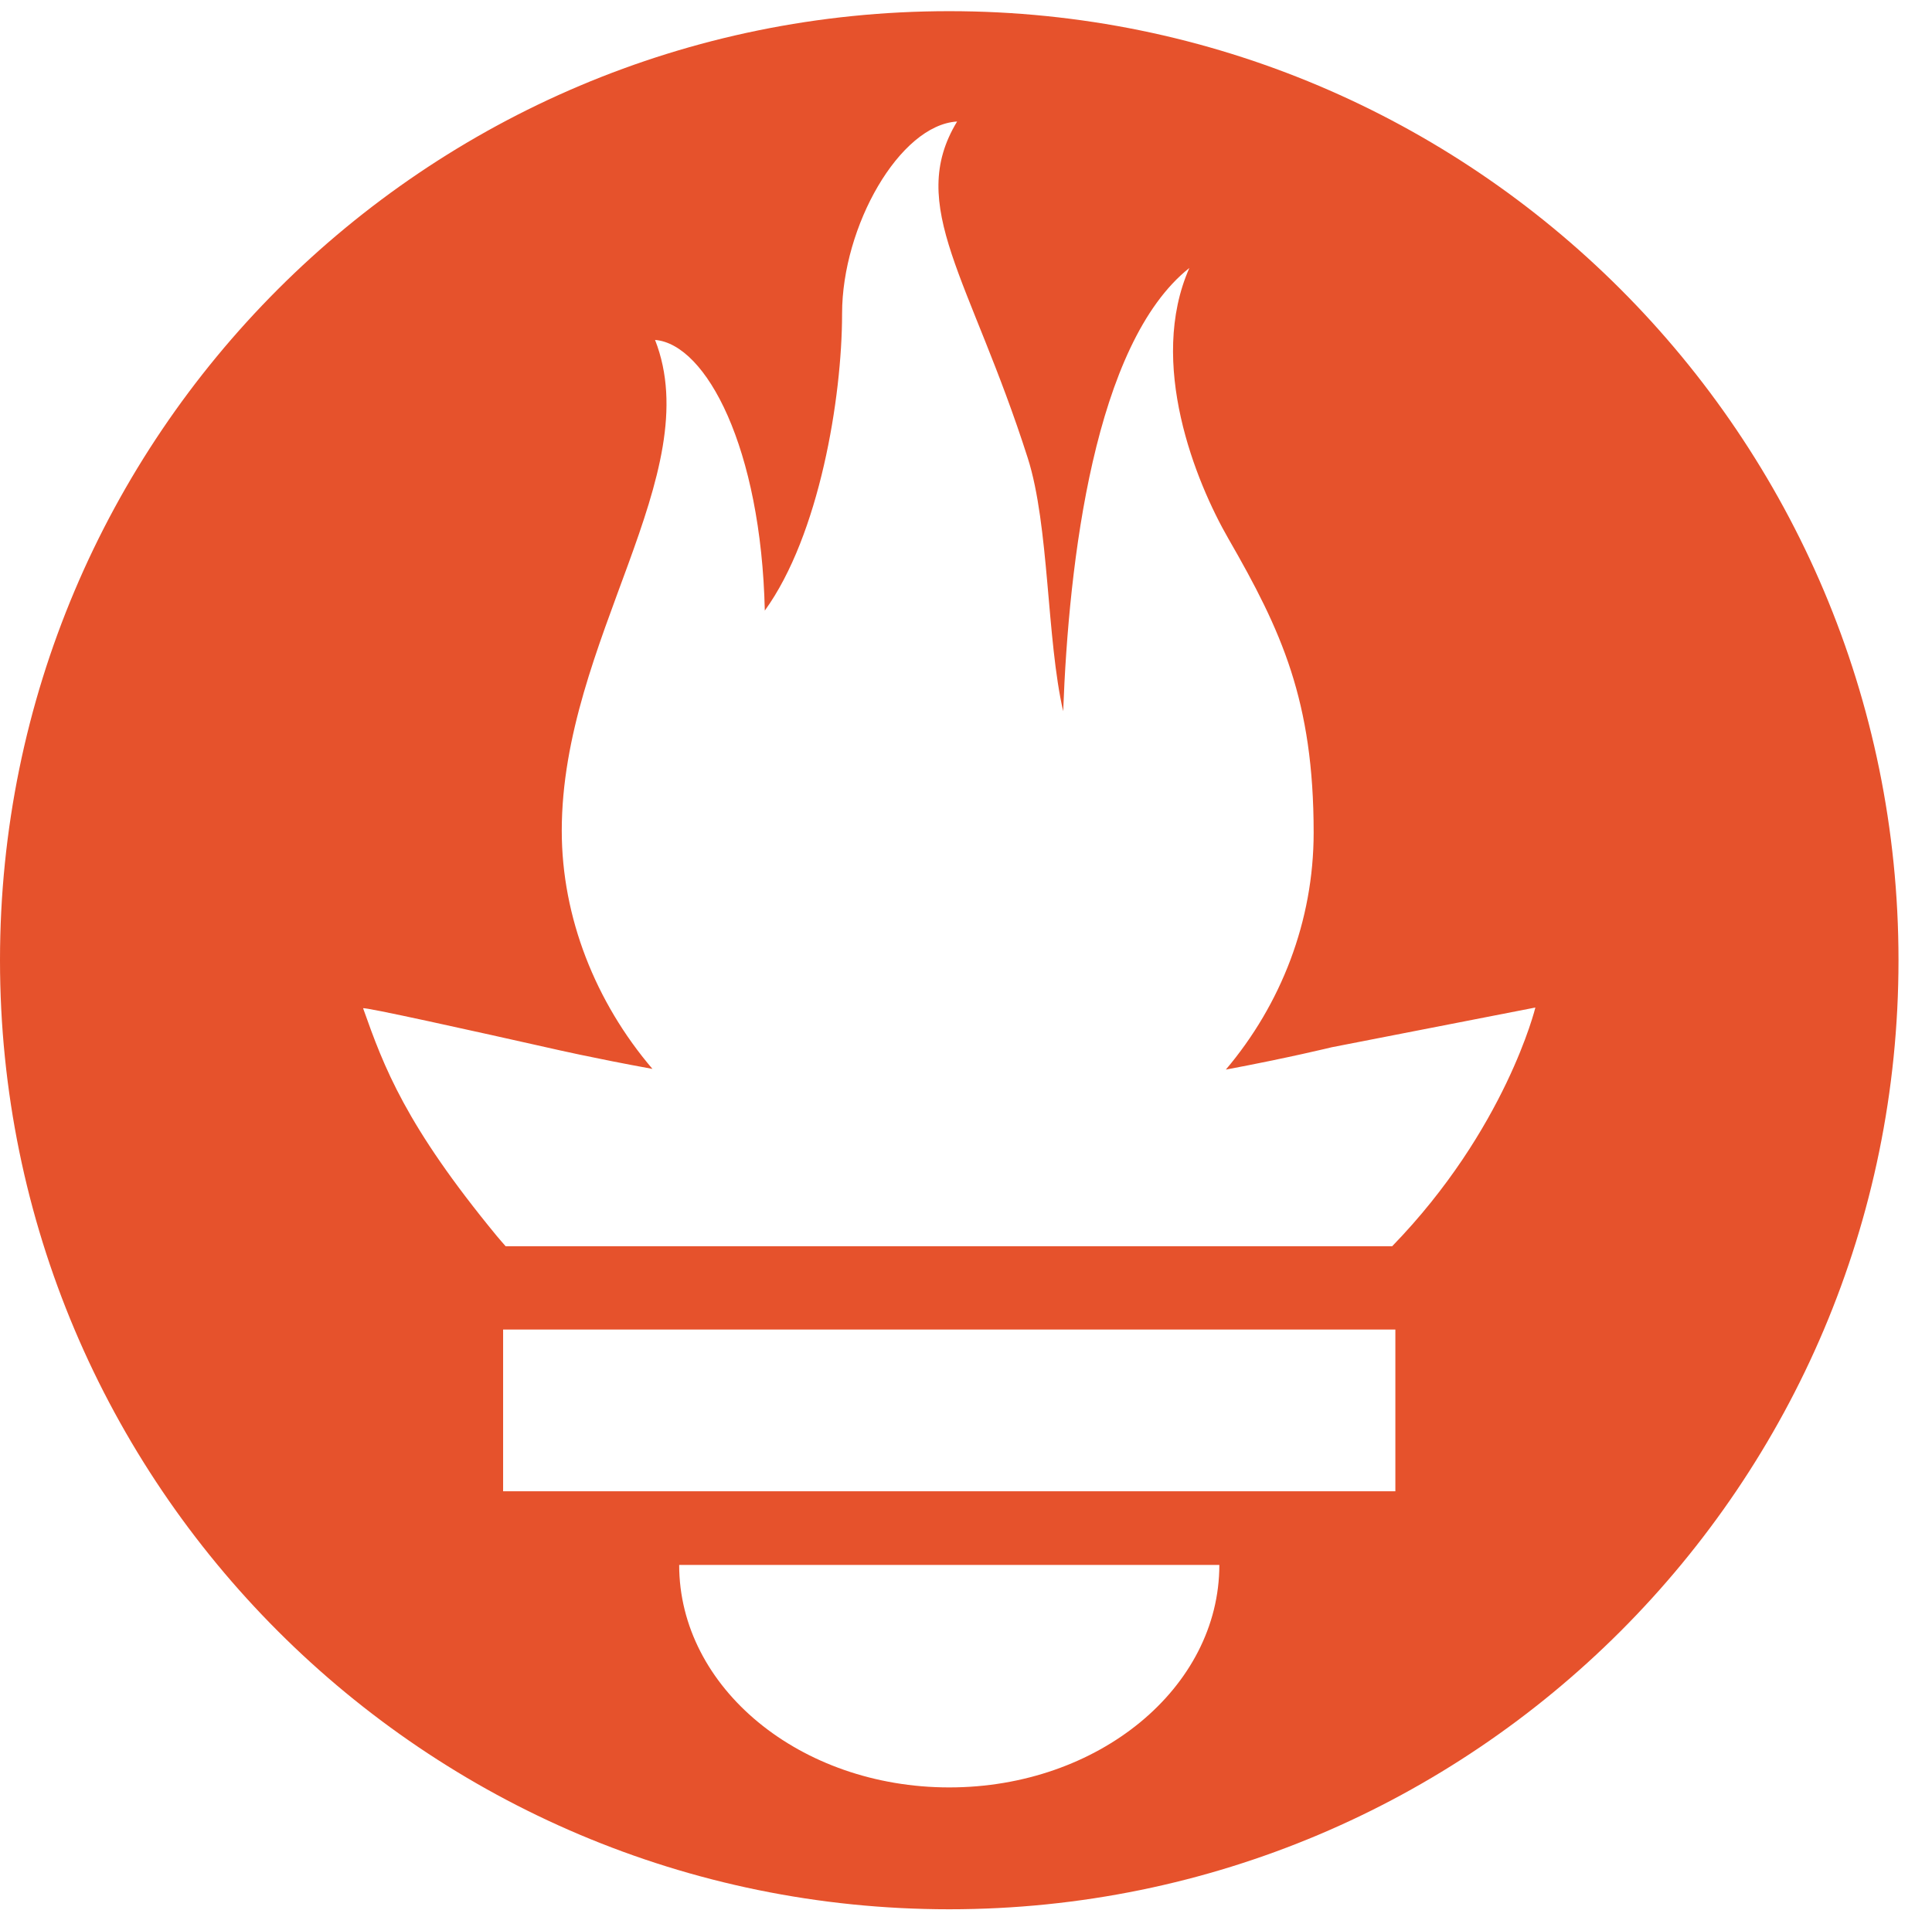
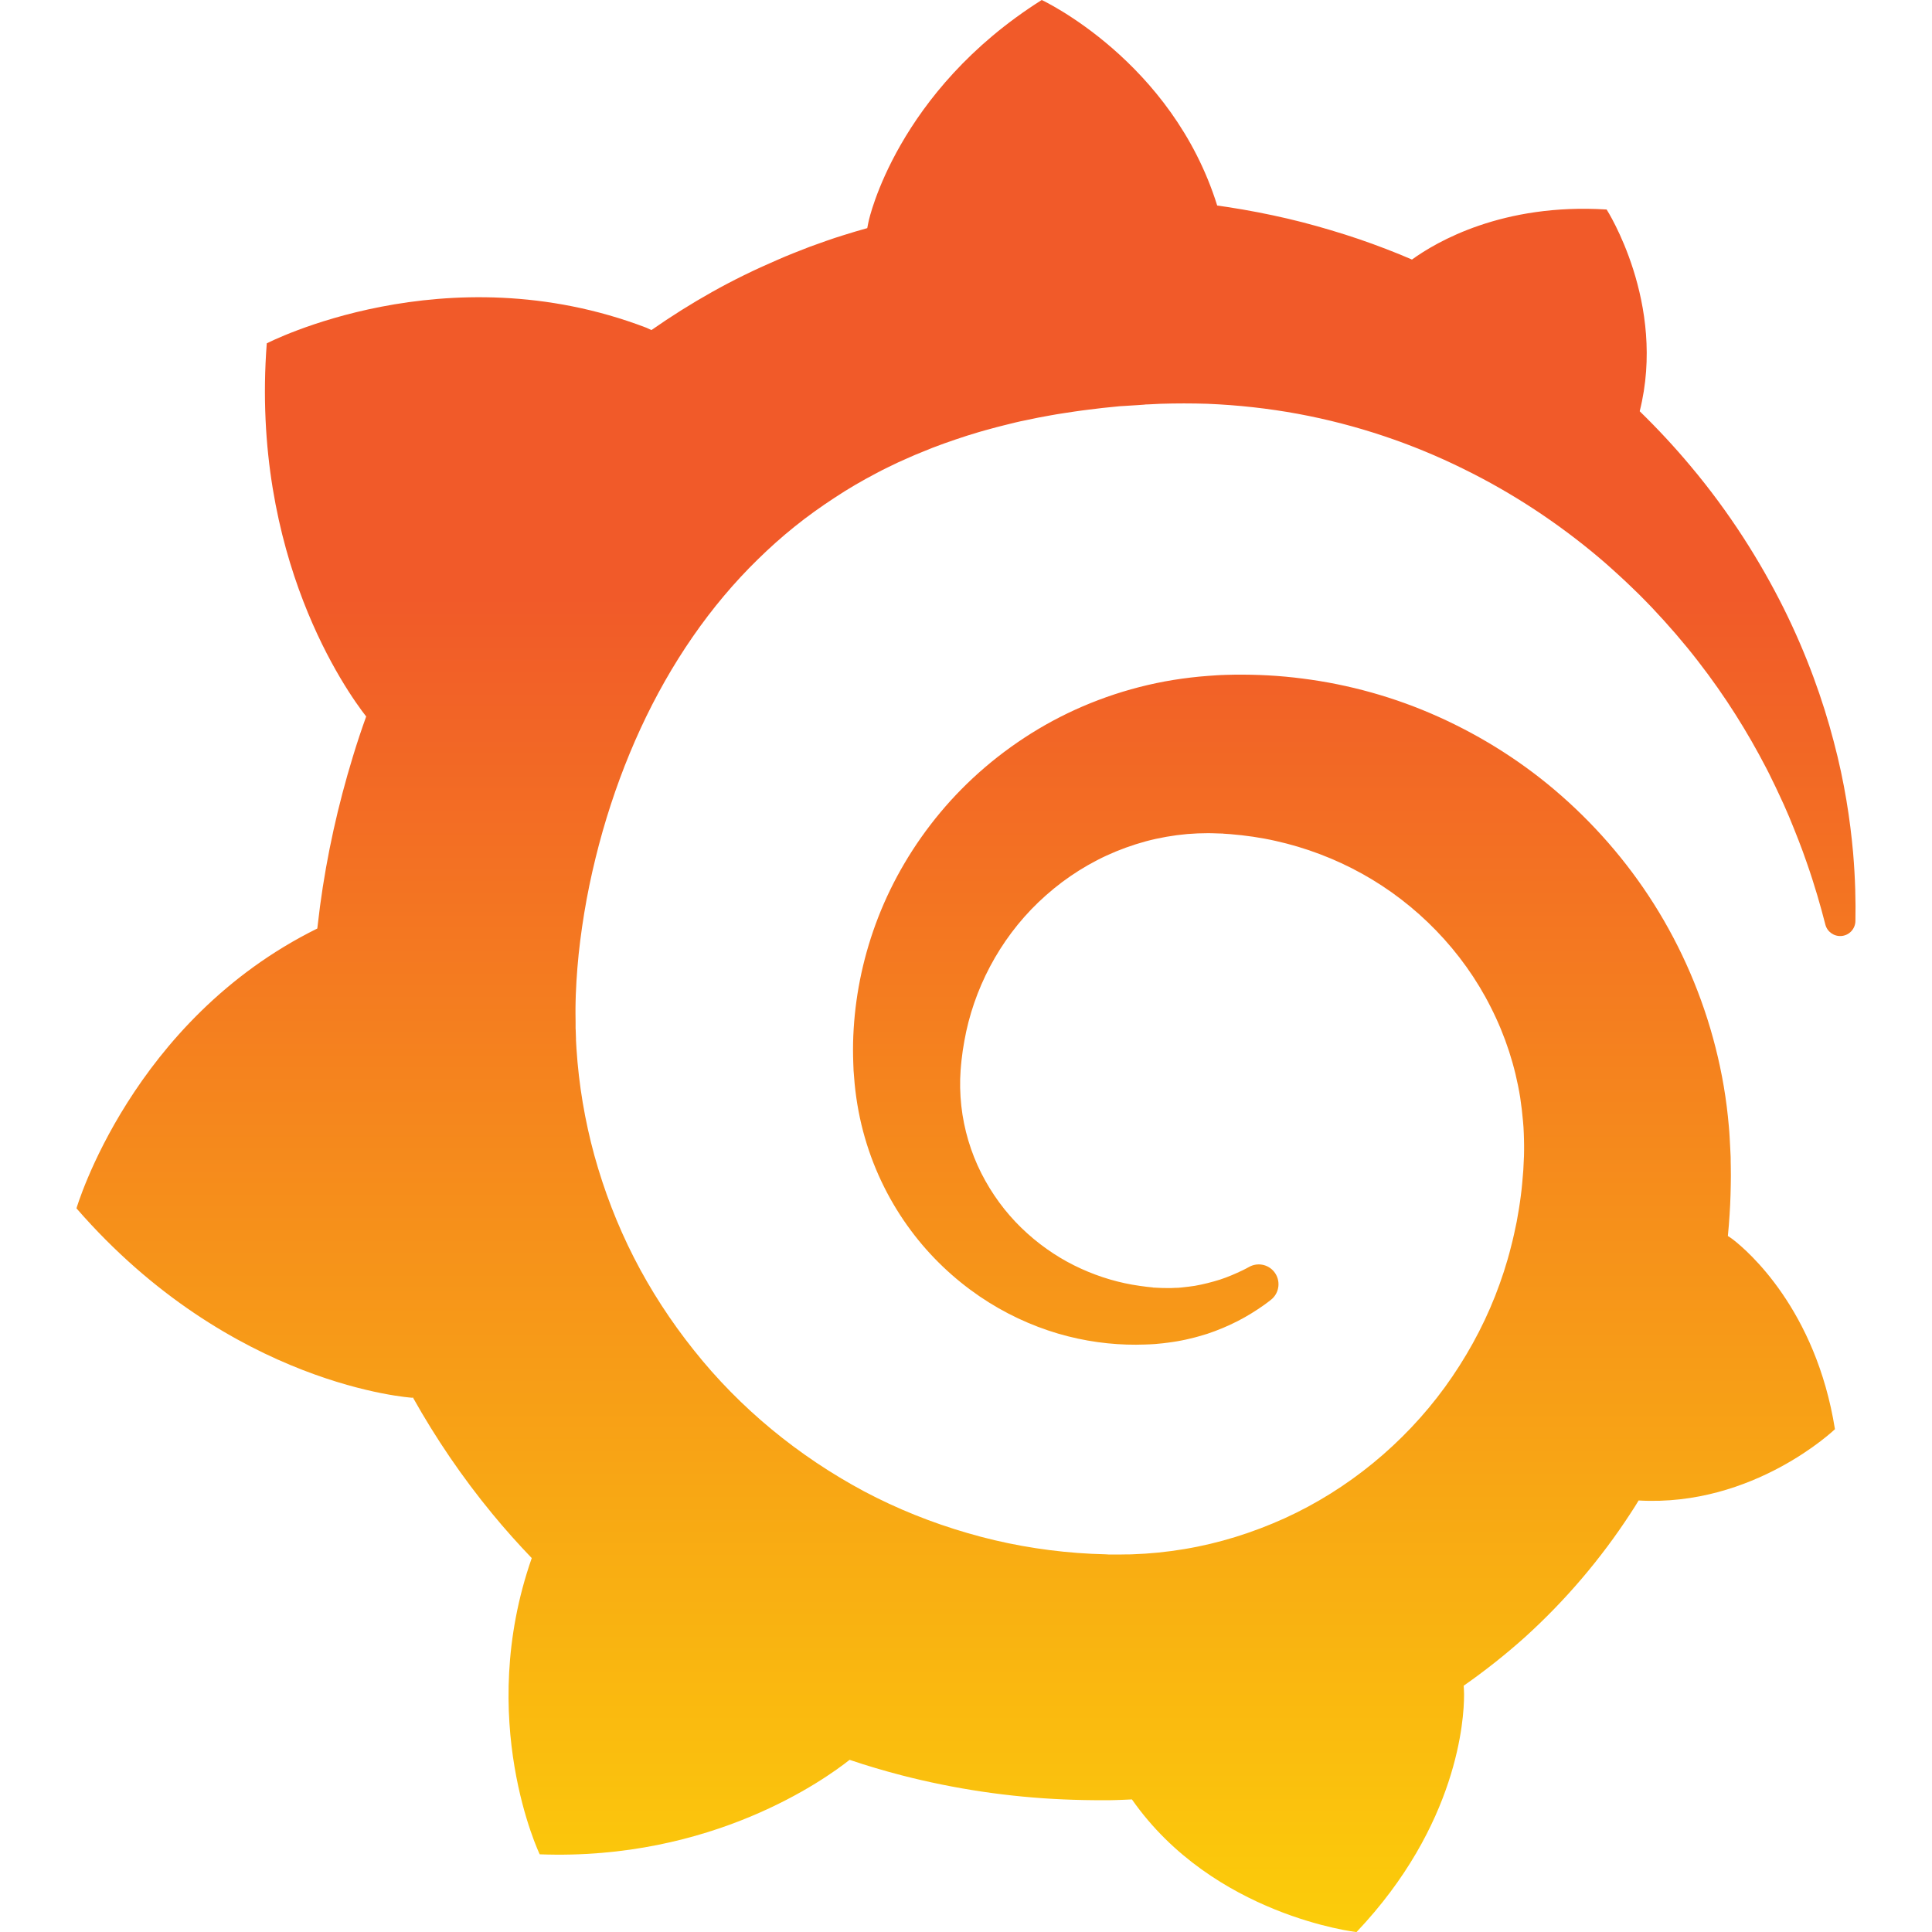
- <svg xmlns="http://www.w3.org/2000/svg" version="1.1" id="Layer_1" x="0px" y="0px" width="115.333px" height="114px" viewBox="0 0 115.333 114" enable-background="new 0 0 115.333 114" xml:space="preserve">
-   <defs id="defs4493" />
-   <g id="Layer_2" />
-   <path style="fill:#e6522c;fill-opacity:1" id="path4486" d="M 56.667,0.667 C 25.372,0.667 0,26.036 0,57.332 c 0,31.295 25.372,56.666 56.667,56.666 31.295,0 56.666,-25.371 56.666,-56.666 0,-31.296 -25.372,-56.665 -56.666,-56.665 z m 0,106.055 c -8.904,0 -16.123,-5.948 -16.123,-13.283 H 72.79 c 0,7.334 -7.219,13.283 -16.123,13.283 z M 83.297,89.04 H 30.034 V 79.382 H 83.298 V 89.04 Z M 83.106,74.411 H 30.186 C 30.01,74.208 29.83,74.008 29.66,73.802 24.208,67.182 22.924,63.726 21.677,60.204 c -0.021,-0.116 6.611,1.355 11.314,2.413 0,0 2.42,0.56 5.958,1.205 -3.397,-3.982 -5.414,-9.044 -5.414,-14.218 0,-11.359 8.712,-21.285 5.569,-29.308 3.059,0.249 6.331,6.456 6.552,16.161 3.252,-4.494 4.613,-12.701 4.613,-17.733 0,-5.21 3.433,-11.262 6.867,-11.469 -3.061,5.045 0.793,9.37 4.219,20.099 1.285,4.03 1.121,10.812 2.113,15.113 C 63.797,33.534 65.333,20.5 71,16 c -2.5,5.667 0.37,12.758 2.333,16.167 3.167,5.5 5.087,9.667 5.087,17.548 0,5.284 -1.951,10.259 -5.242,14.148 3.742,-0.702 6.326,-1.335 6.326,-1.335 l 12.152,-2.371 c 10e-4,-10e-4 -1.765,7.261 -8.55,14.254 z" />
+ <svg xmlns="http://www.w3.org/2000/svg" xmlns:xlink="http://www.w3.org/1999/xlink" version="1.1" id="Layer_1" x="0px" y="0px" viewBox="0 0 64 64" xml:space="preserve" width="64" height="64">
+   <defs id="defs54">
+     <defs id="defs5">
+       <rect id="SVGID_1_" x="-849.7" y="-1412.2" width="4355.2" height="5636.2" />
+     </defs>
+     <clipPath id="SVGID_2_">
+       <use xlink:href="#SVGID_1_" style="overflow:visible" id="use7" x="0" y="0" width="100%" height="100%" />
+     </clipPath>
+     <defs id="defs33">
+       <path d="m 1229.6,328.6 c 0,0 -0.7,2.9 -1.6,7.8 -8.3,2.4 -16.6,4.7 -24.9,7.4 -11.5,3.5 -22.8,7.7 -34.3,11.8 -11.3,4.4 -22.8,8.8 -34,13.8 -22.6,9.7 -45,20.6 -66.9,32.9 -21.2,11.9 -42.1,25 -62.4,39.2 -2.9,-1.4 -5.2,-2.4 -5.2,-2.4 -207.3,-79.2 -391.4,16.1 -391.4,16.1 -16.8,220.5 82.8,359.5 102.5,384.7 -4.9,13.6 -9.5,27.4 -13.7,41.3 -15.3,50 -26.8,101.3 -33.9,154.3 -1,7.6 -1.9,15.3 -2.8,23 -191.5,94.6 -248.3,288.5 -248.3,288.5 159.9,183.9 346.3,195.3 346.3,195.3 0.2,-0.1 0.3,-0.3 0.5,-0.4 23.7,42.3 51.1,82.6 82,120.1 12.9,15.7 26.5,30.9 40.6,45.6 -58.3,166.7 8.2,305.4 8.2,305.4 178,6.7 294.9,-77.9 319.5,-97.4 17.7,6 35.7,11.3 53.8,16 54.7,14.1 110.7,22.4 166.7,24.8 14,0.6 28,0.9 41.9,0.8 h 6.8 l 4.4,-0.1 8.8,-0.3 8.7,-0.4 0.2,0.3 c 83.8,119.6 231.3,136.5 231.3,136.5 104.9,-110.6 110.9,-220.3 110.9,-244 v 0 c 0,0 0,-0.8 0,-1.6 0,-2 -0.1,-3.3 -0.1,-3.3 0,0 0,0 0,0 -0.1,-1.7 -0.1,-3.3 -0.3,-5.1 22,-15.4 43,-32 62.9,-49.8 42,-38 78.7,-81.2 109.1,-127.9 2.9,-4.4 5.7,-8.8 8.4,-13.3 118.7,6.8 202.4,-73.5 202.4,-73.5 -19.7,-123.7 -90.2,-184 -104.9,-195.4 v 0 c 0,0 -0.6,-0.5 -1.5,-1.1 -0.8,-0.6 -1.4,-1 -1.4,-1 0,0 0,0 0,0 -0.7,-0.5 -1.6,-1.1 -2.6,-1.7 0.7,-7.5 1.4,-14.9 1.8,-22.3 0.9,-13.3 1.2,-26.7 1.3,-39.9 l -0.1,-9.9 -0.1,-5 v -2.5 c 0,-3.4 -0.1,-2.1 -0.1,-3.4 l -0.4,-8.3 -0.6,-11.2 c -0.2,-3.9 -0.5,-7.2 -0.8,-10.7 -0.3,-3.4 -0.6,-6.9 -1,-10.3 l -1.2,-10.3 -1.4,-10.2 c -2,-13.6 -4.6,-27.1 -7.7,-40.4 -12.4,-53.3 -33.2,-103.9 -60.7,-149.4 -27.5,-45.5 -61.7,-85.8 -100.2,-119.7 -38.5,-34 -81.7,-61.3 -127,-81.7 -45.3,-20.4 -92.9,-33.5 -140.3,-39.5 -23.7,-3.1 -47.3,-4.3 -70.7,-4 l -8.7,0.2 -2.2,0.1 c -0.6,0 -3.3,0.1 -3,0.1 l -3.6,0.2 -8.7,0.6 c -3.3,0.2 -6.7,0.5 -9.6,0.8 -12,1.2 -23.9,2.8 -35.7,5 -47,8.8 -91.4,25.8 -130.5,49.2 -39.1,23.4 -73.1,52.7 -100.8,85.9 -27.6,33.1 -49.1,69.8 -63.9,107.8 -14.8,38 -23.1,77.2 -25.4,115.3 -0.6,9.5 -0.8,19 -0.6,28.4 0,2.3 0.1,4.7 0.2,7 l 0.3,7.6 c 0.3,4.6 0.7,9.1 1.1,13.6 1.9,19.3 5.4,37.8 10.6,55.7 10.3,35.7 26.9,68 47.3,95.4 20.4,27.5 44.8,50.2 70.7,67.9 25.9,17.7 53.6,30.4 81,38.5 27.5,8.1 54.8,11.6 80.5,11.5 3.2,0 6.4,-0.1 9.6,-0.2 1.7,0 3.4,-0.2 5.1,-0.2 1.7,-0.1 3.4,-0.2 5.1,-0.3 2.7,-0.3 5.5,-0.5 8.2,-0.8 0.6,0 1.5,-0.2 2.3,-0.3 l 2.5,-0.3 c 1.7,-0.2 3.3,-0.5 5,-0.7 3.4,-0.4 6.3,-1.1 9.3,-1.6 3,-0.6 6,-1.2 9,-2 5.9,-1.3 11.6,-3.1 17.3,-4.8 11.2,-3.7 21.7,-8.2 31.5,-13.2 9.8,-5 18.8,-10.7 27.2,-16.6 2.4,-1.7 4.7,-3.5 7,-5.3 9,-7 10.4,-20.2 3.2,-29 -6.3,-7.7 -17.1,-9.7 -25.7,-4.9 -2.1,1.2 -4.3,2.3 -6.5,3.4 -7.5,3.6 -15.3,7 -23.6,9.7 -8.3,2.6 -16.9,4.8 -25.9,6.4 -4.5,0.6 -9,1.3 -13.6,1.7 -2.3,0.3 -4.6,0.4 -7,0.4 -2.3,0.1 -4.8,0.3 -6.9,0.2 -2.2,0 -4.4,-0.1 -6.7,-0.1 -2.8,-0.1 -5.6,-0.3 -8.4,-0.4 0,0 -1.4,0 -0.3,-0.1 l -0.9,-0.1 -1.9,-0.2 c -1.3,-0.1 -2.5,-0.2 -3.8,-0.4 -2.5,-0.3 -5,-0.6 -7.5,-1 -20.1,-2.8 -40.5,-8.7 -60.1,-17.6 -19.7,-8.9 -38.5,-21.1 -55.5,-36.4 -17,-15.2 -31.8,-33.6 -43.4,-54.4 -11.6,-20.7 -19.7,-43.8 -23.5,-68 -1.9,-12.1 -2.7,-24.6 -2.4,-36.8 0.2,-3.4 0.3,-6.7 0.5,-10.1 0,0.9 0.1,-0.5 0.1,-0.6 l 0.1,-1.2 0.2,-2.5 c 0.1,-1.7 0.3,-3.3 0.5,-5 0.7,-6.6 1.7,-13.3 2.9,-19.8 9.3,-52.7 35.7,-104.1 76.5,-143.2 10.2,-9.7 21.2,-18.8 32.9,-26.8 11.7,-8 24.2,-15.2 37.2,-21.2 13,-6 26.6,-10.9 40.5,-14.7 13.9,-3.7 28.2,-6.2 42.7,-7.5 7.2,-0.6 14.5,-0.9 21.8,-0.9 1.9,0 3.4,0.1 4.9,0.1 l 5.9,0.2 3.7,0.1 c 1.5,0 0,0 0.7,0.1 l 1.5,0.1 5.9,0.4 c 15.7,1.3 31.4,3.5 46.8,7 30.9,6.9 60.9,18.2 88.9,33.7 56,31 103.7,79.5 133,138 14.8,29.1 25,60.5 30.2,92.9 1.2,8.1 2.2,16.3 2.9,24.5 l 0.5,6.2 0.3,6.2 c 0.1,2.1 0.1,4.1 0.2,6.2 0,2 0.1,4.3 0.1,5.8 v 5.3 l -0.1,6 c -0.2,4 -0.5,10.5 -0.7,14.5 -0.7,8.9 -1.4,17.9 -2.6,26.8 -1.1,8.8 -2.6,17.6 -4.2,26.4 -1.8,8.7 -3.6,17.4 -5.9,26 -4.3,17.3 -9.9,34.2 -16.4,50.8 -13.1,33.2 -30.6,64.7 -51.7,93.8 -42.3,58.1 -100,105.6 -165.6,135.4 -32.8,14.8 -67.4,25.7 -103,31.6 -17.8,3 -35.8,4.8 -53.8,5.4 l -3.3,0.1 h -2.9 l -5.8,0.1 h -8.9 -4.4 c 2.5,0 -0.4,0 -0.3,-0.1 l -1.8,-0.1 c -9.7,-0.2 -19.3,-0.7 -28.9,-1.4 -38.5,-2.9 -76.6,-9.7 -113.5,-20.5 -36.9,-10.7 -72.7,-25 -106.6,-43 -67.7,-36.2 -128.2,-85.8 -175.6,-145.6 -23.8,-29.8 -44.6,-61.8 -61.8,-95.5 -17.2,-33.7 -30.7,-69 -40.7,-105.1 -9.9,-36.1 -16.1,-73.1 -18.5,-110.3 l -0.4,-7 -0.1,-1.7 v -1.5 l -0.1,-3.1 -0.2,-6.1 -0.1,-1.5 v -2.1 -4.3 l -0.1,-8.7 v -1.7 c 0,0.3 0,0.3 0,-0.6 v -3.4 c 0,-4.5 0.2,-9.1 0.3,-13.6 0.7,-18.4 2.2,-37.3 4.6,-56.2 2.4,-18.9 5.5,-37.9 9.4,-56.8 3.9,-18.8 8.5,-37.5 13.7,-55.8 10.5,-36.7 23.6,-72.3 39.1,-105.9 31.1,-67.3 71.9,-126.6 120.9,-174.4 12.2,-12 24.9,-23.3 38.1,-33.9 13.2,-10.6 26.9,-20.4 41,-29.6 14,-9.3 28.5,-17.7 43.4,-25.5 7.4,-4 15,-7.5 22.6,-11.2 3.8,-1.7 7.7,-3.4 11.5,-5.1 3.8,-1.7 7.7,-3.4 11.6,-4.9 15.5,-6.6 31.5,-12.1 47.5,-17.3 4.1,-1.2 8.1,-2.5 12.1,-3.7 4,-1.3 8.2,-2.2 12.2,-3.4 8.1,-2.3 16.4,-4.2 24.6,-6.3 4.1,-1.1 8.3,-1.8 12.4,-2.7 4.2,-0.9 8.3,-1.8 12.5,-2.6 4.2,-0.8 8.4,-1.5 12.5,-2.3 l 6.3,-1.1 6.3,-1 c 4.2,-0.6 8.4,-1.3 12.6,-1.9 4.7,-0.8 9.5,-1.2 14.2,-1.9 3.9,-0.5 10.2,-1.2 14.1,-1.7 3,-0.3 5.9,-0.6 8.9,-0.9 l 5.9,-0.6 3,-0.3 3.5,-0.2 c 4.8,-0.3 9.5,-0.6 14.3,-0.9 l 7.1,-0.5 c 0,0 2.6,-0.1 0.3,-0.1 l 1.5,-0.1 3,-0.1 c 4.1,-0.2 8.1,-0.4 12.2,-0.6 16.2,-0.5 32.3,-0.5 48.2,0 31.9,1.3 63.2,4.8 93.6,10.4 60.9,11.3 118.2,30.9 170,56.5 51.9,25.4 98.4,56.6 138.8,90.5 2.5,2.1 5,4.3 7.5,6.4 2.5,2.2 4.9,4.3 7.3,6.5 4.9,4.3 9.6,8.8 14.3,13.1 4.7,4.4 9.2,8.9 13.8,13.3 4.4,4.5 8.9,8.9 13.2,13.5 17.1,18.1 33,36.5 47.3,55 28.7,36.9 51.6,74.1 69.9,109.3 1.2,2.2 2.3,4.4 3.4,6.6 1.1,2.2 2.2,4.4 3.2,6.6 2.1,4.3 4.3,8.6 6.2,12.9 2,4.3 4,8.5 5.9,12.7 1.8,4.2 3.6,8.4 5.4,12.4 6.8,16.5 13,32.1 18.1,47 8.4,23.9 14.5,45.5 19.3,64.2 1.9,7.5 9,12.5 16.7,11.8 8,-0.7 14.1,-7.3 14.3,-15.3 0.4,-20.1 -0.1,-43.8 -2.4,-70.8 -3,-33.4 -8.7,-72.1 -20,-114.6 -11.1,-42.5 -27.6,-89 -51.6,-137.3 -24.1,-48.2 -55.5,-98.4 -96.3,-146.9 -15.9,-19 -33.3,-37.8 -52.1,-56.1 28,-111.4 -34.1,-208 -34.1,-208 -107.2,-6.7 -175.4,33.3 -200.7,51.6 -4.2,-1.8 -8.5,-3.6 -12.8,-5.4 -18.3,-7.4 -37,-14.3 -56.3,-20.4 -19.3,-6.1 -39,-11.7 -59.1,-16.4 -20.2,-4.7 -40.7,-8.7 -61.6,-11.9 -3.7,-0.5 -7.3,-1 -11,-1.6 -46.6,-149.4 -180.9,-211.9 -180.9,-211.9 -149.8,94.5 -178.3,227.4 -178.3,227.4" id="SVGID_5_" />
+     </defs>
+     <clipPath id="SVGID_6_">
+       <use height="100%" width="100%" y="0" x="0" id="use35" style="overflow:visible" xlink:href="#SVGID_5_" />
+     </clipPath>
+     <linearGradient gradientTransform="matrix(0,-255.7742,-255.7742,0,2099115.5,-207133.55)" y2="8201.71" x2="-812.649" y1="8201.71" x1="-819.765" gradientUnits="userSpaceOnUse" id="SVGID_7_">
+       <stop id="stop38" style="stop-color:#FFF200" offset="0" />
+       <stop id="stop40" style="stop-color:#F15A29" offset="1" />
+     </linearGradient>
+     <defs id="defs11">
+       <rect height="5636.2" width="4355.2" y="-1412.2" x="-849.7" id="SVGID_3_" />
+     </defs>
+     <clipPath id="SVGID_4_">
+       <use height="100%" width="100%" y="0" x="0" id="use13" style="overflow:visible" xlink:href="#SVGID_3_" />
+     </clipPath>
+   </defs>
+   <style type="text/css" id="style2">
+ 	.st0{fill:#C59A6E;}
+ 	.st1{fill:#3CB44B;}
+ 	.st2{fill:#67308F;}
+ 	.st3{fill:#D1D1D1;}
+ 	.st4{fill:#EF5B28;}
+ 	.st5{stroke:#000000;stroke-width:16;stroke-miterlimit:10;}
+ 	.st6{fill:url(#Triangle-3_1_);}
+ 	.st7{fill:#333333;}
+ 	.st8{fill:#CF2129;}
+ 	.st9{fill:#CC3832;}
+ 	.st10{fill:#BA443D;}
+ 	.st11{fill:#BAC556;}
+ 	.st12{fill:#F8DF4B;}
+ 	.st13{fill:#F5CF47;}
+ 	.st14{fill:#A9B75D;}
+ 	.st15{fill:#DDBE5B;}
+ 	.st16{fill:#6FBECB;}
+ 	.st17{fill:#79C0BF;}
+ 	.st18{fill:#77C3D2;}
+ 	.st19{fill:#5CB8BB;}
+ 	.st20{fill:#529FB5;}
+ 	.st21{fill:#BA3D36;}
+ 	.st22{fill:#9D3634;}
+ 	.st23{fill:#D33E35;}
+ 	.st24{fill:#869B63;}
+ 	.st25{fill:#BEC54F;}
+ 	.st26{fill:#9EAD59;}
+ 	.st27{fill:none;}
+ 	.st28{fill:#43AE2A;}
+ 	.st29{fill:#009DDD;}
+ 	.st30{fill:#00A297;}
+ 	.st31{fill:#0072CC;}
+ 	.st32{fill:#82BB00;}
+ 	.st33{fill:#10069D;}
+ 	.st34{fill:#333F48;}
+ 	.st35{clip-path:url(#SVGID_2_);}
+ 	.st36{clip-path:url(#SVGID_4_);fill:#414042;}
+ 	.st37{clip-path:url(#SVGID_6_);fill:url(#SVGID_7_);}
+ </style>
+   <g id="g937" transform="matrix(0.8159124,0,0,0.8159124,-57.83236,129.7185)">
+     <rect transform="matrix(0.03937938,0,0,0.03937938,57.7333,-162.971)" x="412.7" y="100.8" class="st37" width="1834.4" height="1992.3" clip-path="url(#SVGID_6_)" id="rect43" style="fill:url(#SVGID_7_)" />
+   </g>
</svg>
